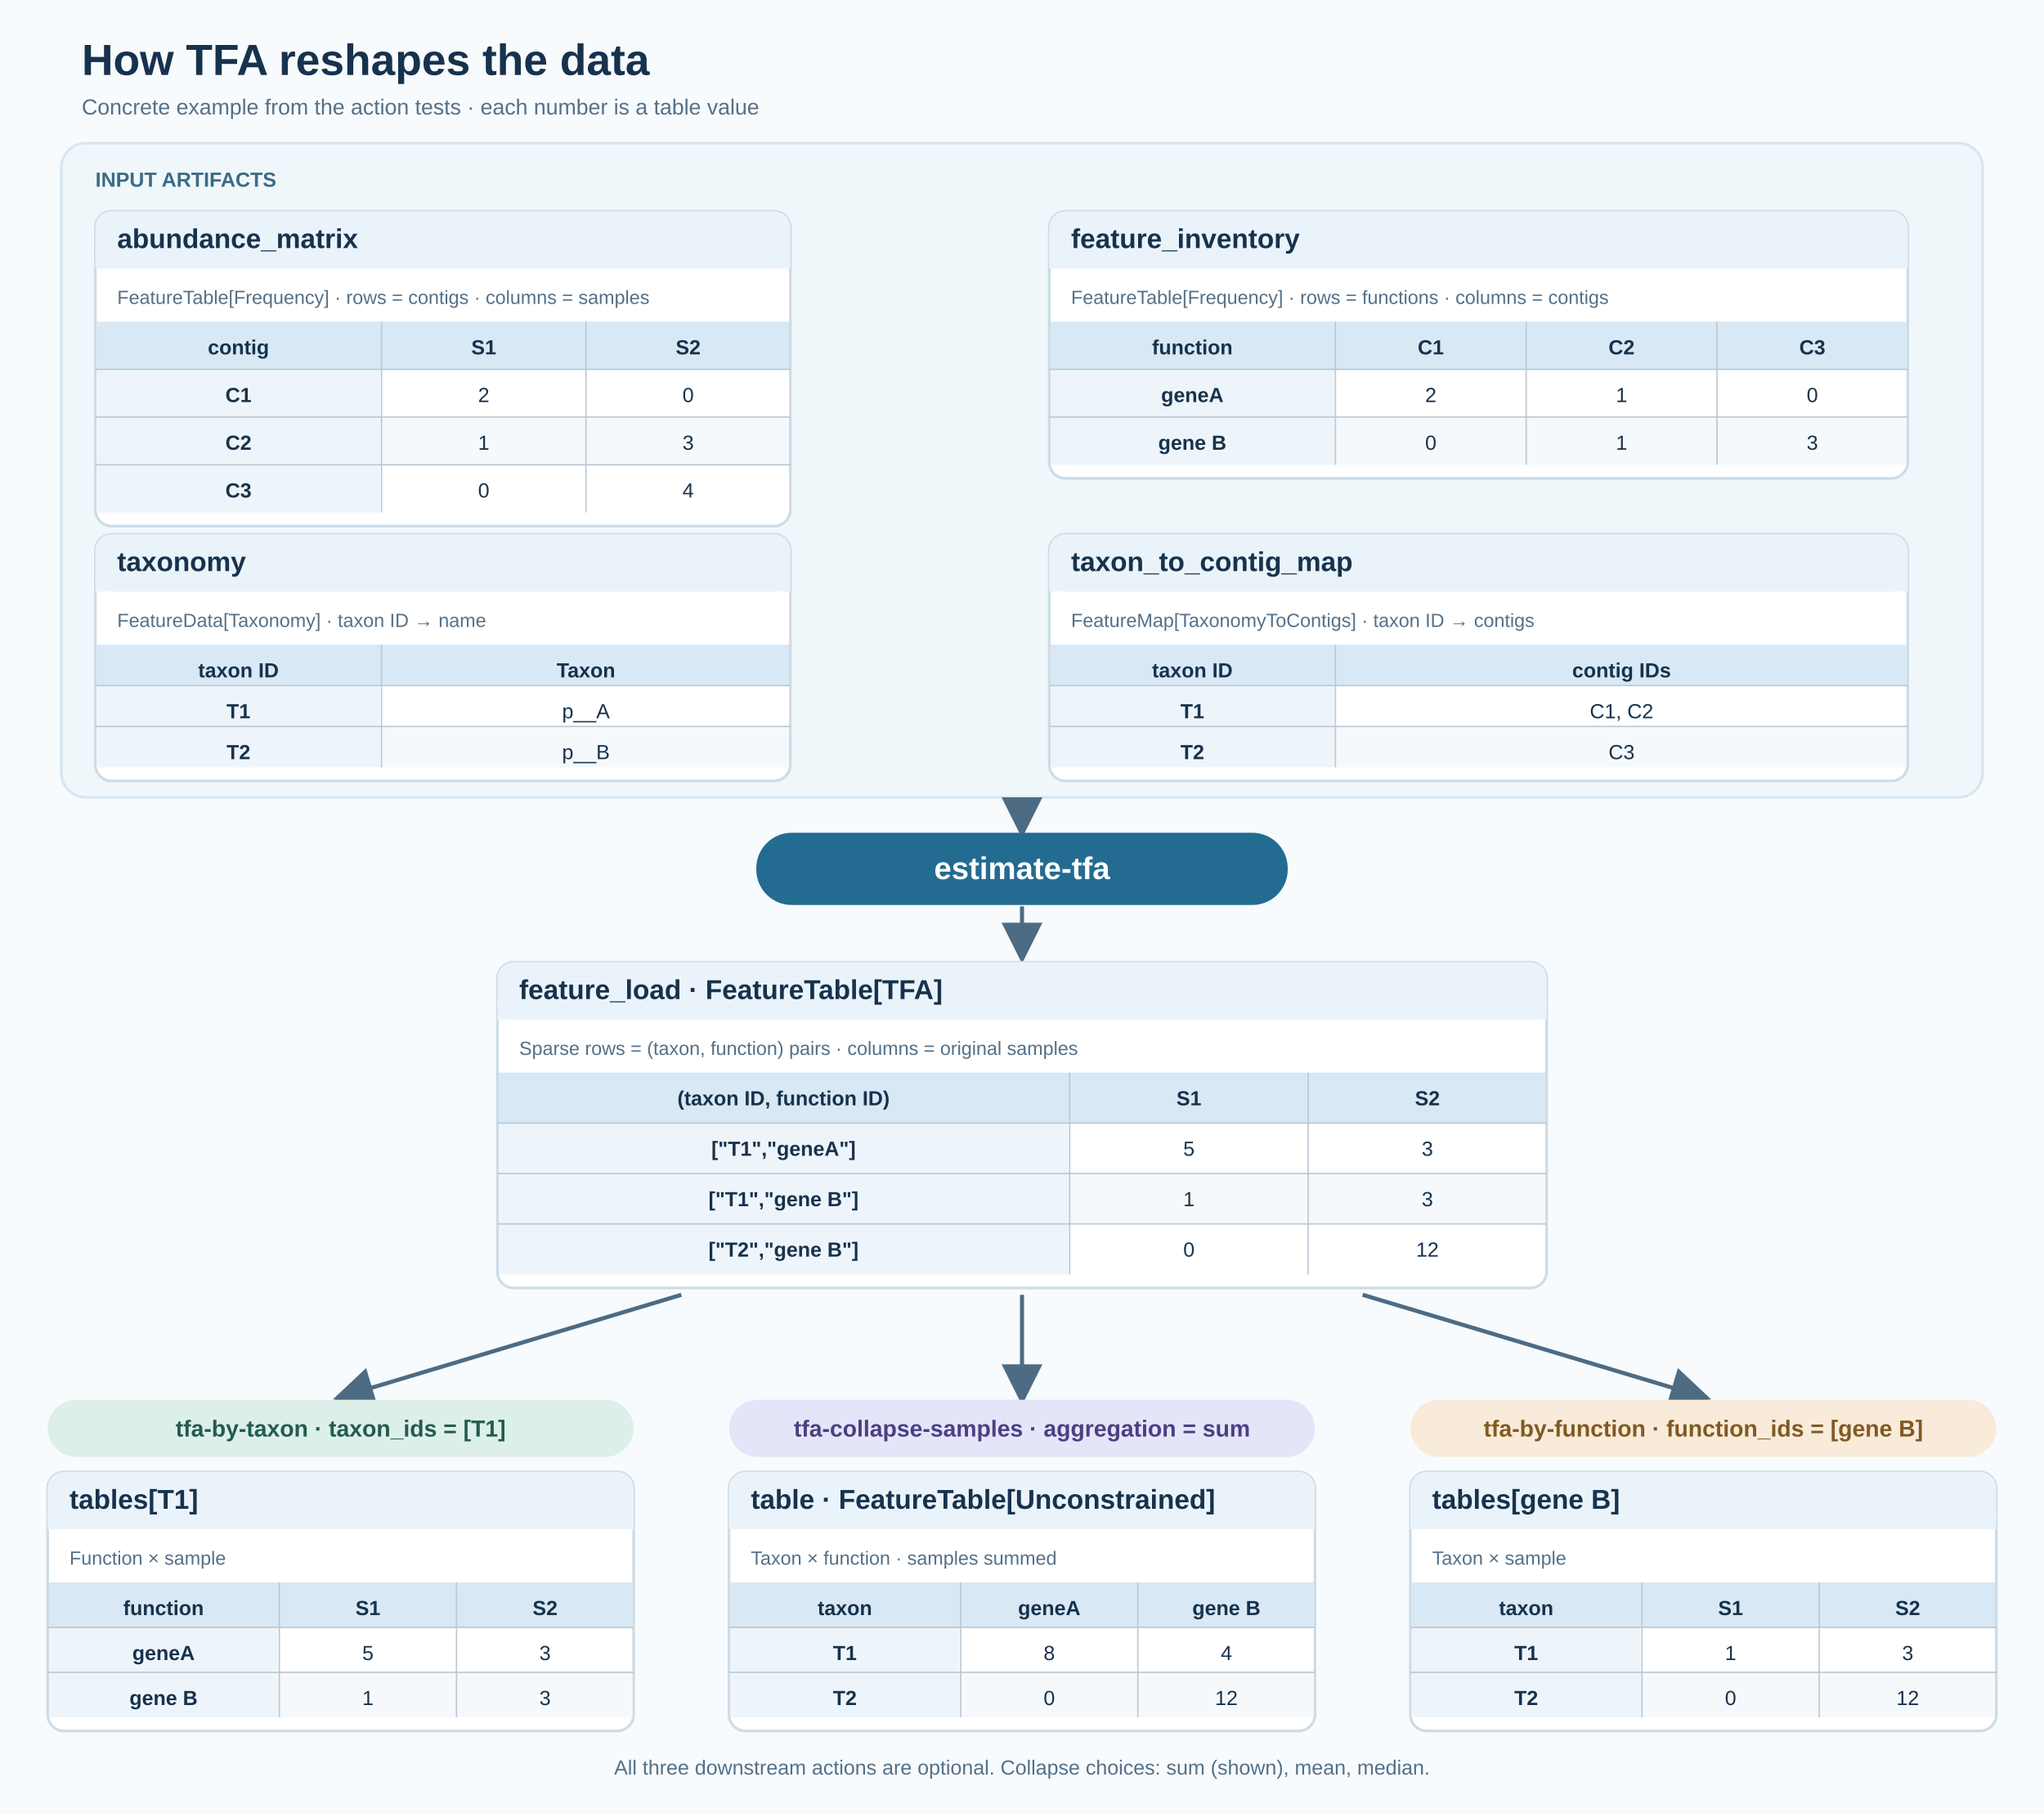
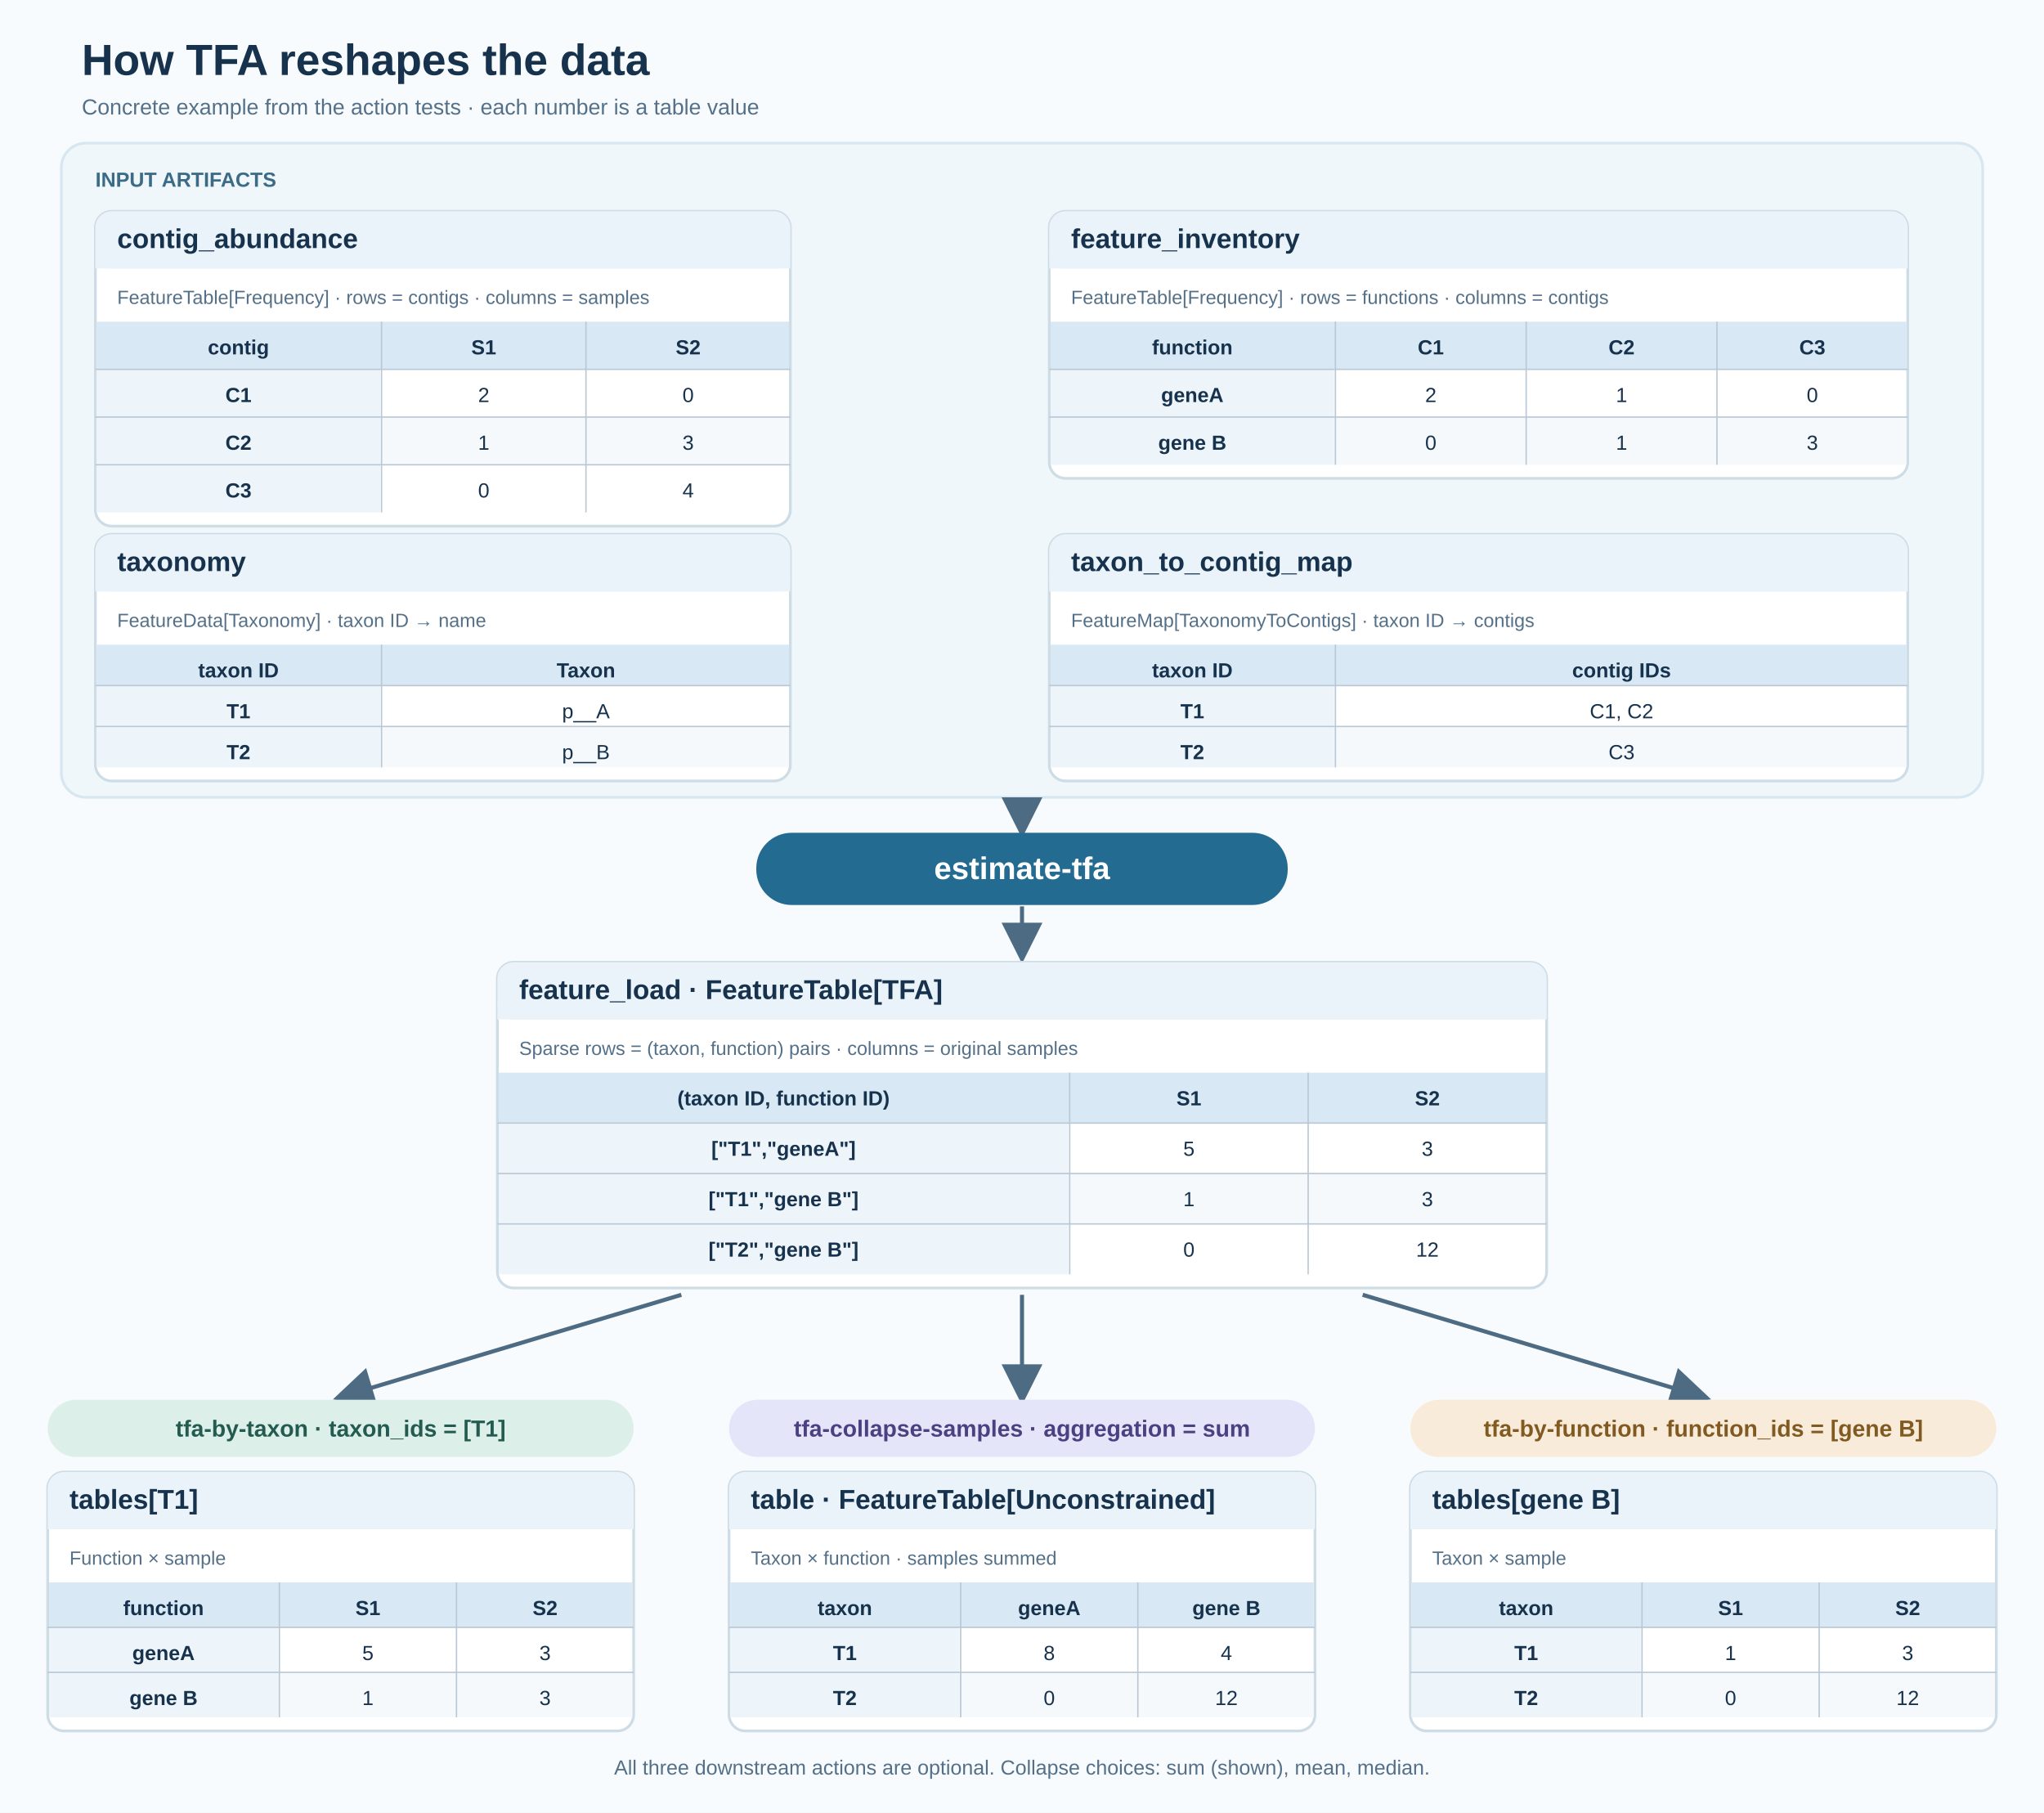
<svg xmlns="http://www.w3.org/2000/svg" width="1500" height="1330" viewBox="0 0 1500 1330" role="img" aria-labelledby="title desc">
  <defs>
    <marker id="arrow" markerWidth="10" markerHeight="10" refX="8" refY="5" orient="auto">
      <path d="M0 0 L10 5 L0 10 Z" fill="#4d6b83" />
    </marker>
  </defs>
  <rect x="0" y="0" width="1500" height="1330" rx="0" fill="#f8fbfd" stroke="none" stroke-width="1" />
  <text x="60" y="55" font-size="32" font-weight="700" fill="#17324d" text-anchor="start" font-family="Arial, Helvetica, sans-serif">How TFA reshapes the data</text>
  <text x="60" y="84" font-size="16" font-weight="400" fill="#547088" text-anchor="start" font-family="Arial, Helvetica, sans-serif">Concrete example from the action tests · each number is a table value</text>
  <rect x="45" y="105" width="1410" height="480" rx="18" fill="#f0f7fb" stroke="#d6e7f1" stroke-width="2" />
  <text x="70" y="137" font-size="15" font-weight="700" fill="#3b6b86" text-anchor="start" font-family="Arial, Helvetica, sans-serif">INPUT ARTIFACTS</text>
  <rect x="70" y="155" width="510" height="231" rx="12" fill="#ffffff" stroke="#cedce6" stroke-width="2" />
  <rect x="70" y="155" width="510" height="42" rx="12" fill="#eaf3fa" stroke="none" stroke-width="1" />
  <rect x="70" y="185" width="510" height="12" rx="0" fill="#eaf3fa" stroke="none" stroke-width="1" />
-   <text x="86" y="182" font-size="20" font-weight="700" fill="#17324d" text-anchor="start" font-family="Arial, Helvetica, sans-serif">abundance_matrix</text>
+   <text x="86" y="182" font-size="20" font-weight="700" fill="#17324d" text-anchor="start" font-family="Arial, Helvetica, sans-serif">contig_abundance</text>
  <text x="86" y="223" font-size="14" font-weight="400" fill="#547088" text-anchor="start" font-family="Arial, Helvetica, sans-serif">FeatureTable[Frequency] · rows = contigs · columns = samples</text>
  <rect x="71" y="236" width="508" height="35" rx="0" fill="#d8e9f5" stroke="none" stroke-width="1" />
  <text x="175.0" y="260" font-size="15" font-weight="700" fill="#17324d" text-anchor="middle" font-family="Arial, Helvetica, sans-serif">contig</text>
  <text x="355.0" y="260" font-size="15" font-weight="700" fill="#17324d" text-anchor="middle" font-family="Arial, Helvetica, sans-serif">S1</text>
  <text x="505.0" y="260" font-size="15" font-weight="700" fill="#17324d" text-anchor="middle" font-family="Arial, Helvetica, sans-serif">S2</text>
  <rect x="71" y="271" width="208" height="35" rx="0" fill="#eef5fa" stroke="none" stroke-width="1" />
  <text x="175.0" y="295" font-size="15" font-weight="600" fill="#17324d" text-anchor="middle" font-family="Arial, Helvetica, sans-serif">C1</text>
  <text x="355.0" y="295" font-size="15" font-weight="400" fill="#17324d" text-anchor="middle" font-family="Arial, Helvetica, sans-serif">2</text>
  <text x="505.0" y="295" font-size="15" font-weight="400" fill="#17324d" text-anchor="middle" font-family="Arial, Helvetica, sans-serif">0</text>
  <rect x="71" y="306" width="508" height="35" rx="0" fill="#f5f9fc" stroke="none" stroke-width="1" />
  <rect x="71" y="306" width="208" height="35" rx="0" fill="#eef5fa" stroke="none" stroke-width="1" />
  <text x="175.0" y="330" font-size="15" font-weight="600" fill="#17324d" text-anchor="middle" font-family="Arial, Helvetica, sans-serif">C2</text>
  <text x="355.0" y="330" font-size="15" font-weight="400" fill="#17324d" text-anchor="middle" font-family="Arial, Helvetica, sans-serif">1</text>
  <text x="505.0" y="330" font-size="15" font-weight="400" fill="#17324d" text-anchor="middle" font-family="Arial, Helvetica, sans-serif">3</text>
  <rect x="71" y="341" width="208" height="35" rx="0" fill="#eef5fa" stroke="none" stroke-width="1" />
  <text x="175.0" y="365" font-size="15" font-weight="600" fill="#17324d" text-anchor="middle" font-family="Arial, Helvetica, sans-serif">C3</text>
  <text x="355.0" y="365" font-size="15" font-weight="400" fill="#17324d" text-anchor="middle" font-family="Arial, Helvetica, sans-serif">0</text>
  <text x="505.0" y="365" font-size="15" font-weight="400" fill="#17324d" text-anchor="middle" font-family="Arial, Helvetica, sans-serif">4</text>
  <line x1="280" y1="236" x2="280" y2="376" stroke="#b9c8d4" stroke-width="1" />
  <line x1="430" y1="236" x2="430" y2="376" stroke="#b9c8d4" stroke-width="1" />
  <line x1="70" y1="271" x2="580" y2="271" stroke="#b9c8d4" stroke-width="1" />
  <line x1="70" y1="306" x2="580" y2="306" stroke="#b9c8d4" stroke-width="1" />
  <line x1="70" y1="341" x2="580" y2="341" stroke="#b9c8d4" stroke-width="1" />
  <rect x="770" y="155" width="630" height="196" rx="12" fill="#ffffff" stroke="#cedce6" stroke-width="2" />
  <rect x="770" y="155" width="630" height="42" rx="12" fill="#eaf3fa" stroke="none" stroke-width="1" />
  <rect x="770" y="185" width="630" height="12" rx="0" fill="#eaf3fa" stroke="none" stroke-width="1" />
  <text x="786" y="182" font-size="20" font-weight="700" fill="#17324d" text-anchor="start" font-family="Arial, Helvetica, sans-serif">feature_inventory</text>
  <text x="786" y="223" font-size="14" font-weight="400" fill="#547088" text-anchor="start" font-family="Arial, Helvetica, sans-serif">FeatureTable[Frequency] · rows = functions · columns = contigs</text>
  <rect x="771" y="236" width="628" height="35" rx="0" fill="#d8e9f5" stroke="none" stroke-width="1" />
  <text x="875.0" y="260" font-size="15" font-weight="700" fill="#17324d" text-anchor="middle" font-family="Arial, Helvetica, sans-serif">function</text>
  <text x="1050.0" y="260" font-size="15" font-weight="700" fill="#17324d" text-anchor="middle" font-family="Arial, Helvetica, sans-serif">C1</text>
  <text x="1190.0" y="260" font-size="15" font-weight="700" fill="#17324d" text-anchor="middle" font-family="Arial, Helvetica, sans-serif">C2</text>
  <text x="1330.0" y="260" font-size="15" font-weight="700" fill="#17324d" text-anchor="middle" font-family="Arial, Helvetica, sans-serif">C3</text>
  <rect x="771" y="271" width="208" height="35" rx="0" fill="#eef5fa" stroke="none" stroke-width="1" />
  <text x="875.0" y="295" font-size="15" font-weight="600" fill="#17324d" text-anchor="middle" font-family="Arial, Helvetica, sans-serif">geneA</text>
  <text x="1050.0" y="295" font-size="15" font-weight="400" fill="#17324d" text-anchor="middle" font-family="Arial, Helvetica, sans-serif">2</text>
  <text x="1190.0" y="295" font-size="15" font-weight="400" fill="#17324d" text-anchor="middle" font-family="Arial, Helvetica, sans-serif">1</text>
  <text x="1330.0" y="295" font-size="15" font-weight="400" fill="#17324d" text-anchor="middle" font-family="Arial, Helvetica, sans-serif">0</text>
  <rect x="771" y="306" width="628" height="35" rx="0" fill="#f5f9fc" stroke="none" stroke-width="1" />
  <rect x="771" y="306" width="208" height="35" rx="0" fill="#eef5fa" stroke="none" stroke-width="1" />
  <text x="875.0" y="330" font-size="15" font-weight="600" fill="#17324d" text-anchor="middle" font-family="Arial, Helvetica, sans-serif">gene B</text>
  <text x="1050.0" y="330" font-size="15" font-weight="400" fill="#17324d" text-anchor="middle" font-family="Arial, Helvetica, sans-serif">0</text>
  <text x="1190.0" y="330" font-size="15" font-weight="400" fill="#17324d" text-anchor="middle" font-family="Arial, Helvetica, sans-serif">1</text>
  <text x="1330.0" y="330" font-size="15" font-weight="400" fill="#17324d" text-anchor="middle" font-family="Arial, Helvetica, sans-serif">3</text>
  <line x1="980" y1="236" x2="980" y2="341" stroke="#b9c8d4" stroke-width="1" />
  <line x1="1120" y1="236" x2="1120" y2="341" stroke="#b9c8d4" stroke-width="1" />
  <line x1="1260" y1="236" x2="1260" y2="341" stroke="#b9c8d4" stroke-width="1" />
  <line x1="770" y1="271" x2="1400" y2="271" stroke="#b9c8d4" stroke-width="1" />
  <line x1="770" y1="306" x2="1400" y2="306" stroke="#b9c8d4" stroke-width="1" />
  <rect x="70" y="392" width="510" height="181" rx="12" fill="#ffffff" stroke="#cedce6" stroke-width="2" />
  <rect x="70" y="392" width="510" height="42" rx="12" fill="#eaf3fa" stroke="none" stroke-width="1" />
  <rect x="70" y="422" width="510" height="12" rx="0" fill="#eaf3fa" stroke="none" stroke-width="1" />
  <text x="86" y="419" font-size="20" font-weight="700" fill="#17324d" text-anchor="start" font-family="Arial, Helvetica, sans-serif">taxonomy</text>
  <text x="86" y="460" font-size="14" font-weight="400" fill="#547088" text-anchor="start" font-family="Arial, Helvetica, sans-serif">FeatureData[Taxonomy] · taxon ID → name</text>
  <rect x="71" y="473" width="508" height="30" rx="0" fill="#d8e9f5" stroke="none" stroke-width="1" />
  <text x="175.0" y="497" font-size="15" font-weight="700" fill="#17324d" text-anchor="middle" font-family="Arial, Helvetica, sans-serif">taxon ID</text>
  <text x="430.0" y="497" font-size="15" font-weight="700" fill="#17324d" text-anchor="middle" font-family="Arial, Helvetica, sans-serif">Taxon</text>
  <rect x="71" y="503" width="208" height="30" rx="0" fill="#eef5fa" stroke="none" stroke-width="1" />
  <text x="175.0" y="527" font-size="15" font-weight="600" fill="#17324d" text-anchor="middle" font-family="Arial, Helvetica, sans-serif">T1</text>
  <text x="430.0" y="527" font-size="15" font-weight="400" fill="#17324d" text-anchor="middle" font-family="Arial, Helvetica, sans-serif">p__A</text>
  <rect x="71" y="533" width="508" height="30" rx="0" fill="#f5f9fc" stroke="none" stroke-width="1" />
  <rect x="71" y="533" width="208" height="30" rx="0" fill="#eef5fa" stroke="none" stroke-width="1" />
  <text x="175.0" y="557" font-size="15" font-weight="600" fill="#17324d" text-anchor="middle" font-family="Arial, Helvetica, sans-serif">T2</text>
  <text x="430.0" y="557" font-size="15" font-weight="400" fill="#17324d" text-anchor="middle" font-family="Arial, Helvetica, sans-serif">p__B</text>
  <line x1="280" y1="473" x2="280" y2="563" stroke="#b9c8d4" stroke-width="1" />
  <line x1="70" y1="503" x2="580" y2="503" stroke="#b9c8d4" stroke-width="1" />
  <line x1="70" y1="533" x2="580" y2="533" stroke="#b9c8d4" stroke-width="1" />
  <rect x="770" y="392" width="630" height="181" rx="12" fill="#ffffff" stroke="#cedce6" stroke-width="2" />
  <rect x="770" y="392" width="630" height="42" rx="12" fill="#eaf3fa" stroke="none" stroke-width="1" />
  <rect x="770" y="422" width="630" height="12" rx="0" fill="#eaf3fa" stroke="none" stroke-width="1" />
  <text x="786" y="419" font-size="20" font-weight="700" fill="#17324d" text-anchor="start" font-family="Arial, Helvetica, sans-serif">taxon_to_contig_map</text>
  <text x="786" y="460" font-size="14" font-weight="400" fill="#547088" text-anchor="start" font-family="Arial, Helvetica, sans-serif">FeatureMap[TaxonomyToContigs] · taxon ID → contigs</text>
  <rect x="771" y="473" width="628" height="30" rx="0" fill="#d8e9f5" stroke="none" stroke-width="1" />
  <text x="875.0" y="497" font-size="15" font-weight="700" fill="#17324d" text-anchor="middle" font-family="Arial, Helvetica, sans-serif">taxon ID</text>
  <text x="1190.0" y="497" font-size="15" font-weight="700" fill="#17324d" text-anchor="middle" font-family="Arial, Helvetica, sans-serif">contig IDs</text>
  <rect x="771" y="503" width="208" height="30" rx="0" fill="#eef5fa" stroke="none" stroke-width="1" />
  <text x="875.0" y="527" font-size="15" font-weight="600" fill="#17324d" text-anchor="middle" font-family="Arial, Helvetica, sans-serif">T1</text>
  <text x="1190.0" y="527" font-size="15" font-weight="400" fill="#17324d" text-anchor="middle" font-family="Arial, Helvetica, sans-serif">C1, C2</text>
  <rect x="771" y="533" width="628" height="30" rx="0" fill="#f5f9fc" stroke="none" stroke-width="1" />
  <rect x="771" y="533" width="208" height="30" rx="0" fill="#eef5fa" stroke="none" stroke-width="1" />
  <text x="875.0" y="557" font-size="15" font-weight="600" fill="#17324d" text-anchor="middle" font-family="Arial, Helvetica, sans-serif">T2</text>
  <text x="1190.0" y="557" font-size="15" font-weight="400" fill="#17324d" text-anchor="middle" font-family="Arial, Helvetica, sans-serif">C3</text>
  <line x1="980" y1="473" x2="980" y2="563" stroke="#b9c8d4" stroke-width="1" />
  <line x1="770" y1="503" x2="1400" y2="503" stroke="#b9c8d4" stroke-width="1" />
  <line x1="770" y1="533" x2="1400" y2="533" stroke="#b9c8d4" stroke-width="1" />
  <path d="M750 587 L750 609" stroke="#4d6b83" stroke-width="3" fill="none" marker-end="url(#arrow)" />
  <rect x="555" y="611" width="390" height="53" rx="26" fill="#246b91" stroke="none" stroke-width="1" />
  <text x="750" y="645" font-size="23" font-weight="700" fill="#ffffff" text-anchor="middle" font-family="Arial, Helvetica, sans-serif">estimate-tfa</text>
  <path d="M750 665 L750 701" stroke="#4d6b83" stroke-width="3" fill="none" marker-end="url(#arrow)" />
  <rect x="365" y="706" width="770" height="239" rx="12" fill="#ffffff" stroke="#cedce6" stroke-width="2" />
  <rect x="365" y="706" width="770" height="42" rx="12" fill="#eaf3fa" stroke="none" stroke-width="1" />
  <rect x="365" y="736" width="770" height="12" rx="0" fill="#eaf3fa" stroke="none" stroke-width="1" />
  <text x="381" y="733" font-size="20" font-weight="700" fill="#17324d" text-anchor="start" font-family="Arial, Helvetica, sans-serif">feature_load · FeatureTable[TFA]</text>
  <text x="381" y="774" font-size="14" font-weight="400" fill="#547088" text-anchor="start" font-family="Arial, Helvetica, sans-serif">Sparse rows = (taxon, function) pairs · columns = original samples</text>
  <rect x="366" y="787" width="768" height="37" rx="0" fill="#d8e9f5" stroke="none" stroke-width="1" />
  <text x="575.0" y="811" font-size="15" font-weight="700" fill="#17324d" text-anchor="middle" font-family="Arial, Helvetica, sans-serif">(taxon ID, function ID)</text>
  <text x="872.5" y="811" font-size="15" font-weight="700" fill="#17324d" text-anchor="middle" font-family="Arial, Helvetica, sans-serif">S1</text>
  <text x="1047.5" y="811" font-size="15" font-weight="700" fill="#17324d" text-anchor="middle" font-family="Arial, Helvetica, sans-serif">S2</text>
  <rect x="366" y="824" width="418" height="37" rx="0" fill="#eef5fa" stroke="none" stroke-width="1" />
  <text x="575.0" y="848" font-size="15" font-weight="600" fill="#17324d" text-anchor="middle" font-family="Arial, Helvetica, sans-serif">["T1","geneA"]</text>
  <text x="872.5" y="848" font-size="15" font-weight="400" fill="#17324d" text-anchor="middle" font-family="Arial, Helvetica, sans-serif">5</text>
  <text x="1047.5" y="848" font-size="15" font-weight="400" fill="#17324d" text-anchor="middle" font-family="Arial, Helvetica, sans-serif">3</text>
  <rect x="366" y="861" width="768" height="37" rx="0" fill="#f5f9fc" stroke="none" stroke-width="1" />
  <rect x="366" y="861" width="418" height="37" rx="0" fill="#eef5fa" stroke="none" stroke-width="1" />
  <text x="575.0" y="885" font-size="15" font-weight="600" fill="#17324d" text-anchor="middle" font-family="Arial, Helvetica, sans-serif">["T1","gene B"]</text>
  <text x="872.5" y="885" font-size="15" font-weight="400" fill="#17324d" text-anchor="middle" font-family="Arial, Helvetica, sans-serif">1</text>
  <text x="1047.5" y="885" font-size="15" font-weight="400" fill="#17324d" text-anchor="middle" font-family="Arial, Helvetica, sans-serif">3</text>
  <rect x="366" y="898" width="418" height="37" rx="0" fill="#eef5fa" stroke="none" stroke-width="1" />
  <text x="575.0" y="922" font-size="15" font-weight="600" fill="#17324d" text-anchor="middle" font-family="Arial, Helvetica, sans-serif">["T2","gene B"]</text>
  <text x="872.5" y="922" font-size="15" font-weight="400" fill="#17324d" text-anchor="middle" font-family="Arial, Helvetica, sans-serif">0</text>
  <text x="1047.5" y="922" font-size="15" font-weight="400" fill="#17324d" text-anchor="middle" font-family="Arial, Helvetica, sans-serif">12</text>
  <line x1="785" y1="787" x2="785" y2="935" stroke="#b9c8d4" stroke-width="1" />
  <line x1="960" y1="787" x2="960" y2="935" stroke="#b9c8d4" stroke-width="1" />
  <line x1="365" y1="824" x2="1135" y2="824" stroke="#b9c8d4" stroke-width="1" />
  <line x1="365" y1="861" x2="1135" y2="861" stroke="#b9c8d4" stroke-width="1" />
  <line x1="365" y1="898" x2="1135" y2="898" stroke="#b9c8d4" stroke-width="1" />
  <path d="M500 950 L250 1025" stroke="#4d6b83" stroke-width="3" fill="none" marker-end="url(#arrow)" />
  <path d="M750 950 L750 1025" stroke="#4d6b83" stroke-width="3" fill="none" marker-end="url(#arrow)" />
  <path d="M1000 950 L1250 1025" stroke="#4d6b83" stroke-width="3" fill="none" marker-end="url(#arrow)" />
  <rect x="35" y="1027" width="430" height="42" rx="21" fill="#ddefe9" stroke="none" stroke-width="1" />
  <text x="250" y="1054" font-size="17" font-weight="700" fill="#235b50" text-anchor="middle" font-family="Arial, Helvetica, sans-serif">tfa-by-taxon · taxon_ids = [T1]</text>
  <rect x="535" y="1027" width="430" height="42" rx="21" fill="#e5e5fa" stroke="none" stroke-width="1" />
  <text x="750" y="1054" font-size="17" font-weight="700" fill="#4b4082" text-anchor="middle" font-family="Arial, Helvetica, sans-serif">tfa-collapse-samples · aggregation = sum</text>
  <rect x="1035" y="1027" width="430" height="42" rx="21" fill="#f9ebd9" stroke="none" stroke-width="1" />
  <text x="1250" y="1054" font-size="17" font-weight="700" fill="#815a22" text-anchor="middle" font-family="Arial, Helvetica, sans-serif">tfa-by-function · function_ids = [gene B]</text>
  <rect x="35" y="1080" width="430" height="190" rx="12" fill="#ffffff" stroke="#cedce6" stroke-width="2" />
  <rect x="35" y="1080" width="430" height="42" rx="12" fill="#eaf3fa" stroke="none" stroke-width="1" />
  <rect x="35" y="1110" width="430" height="12" rx="0" fill="#eaf3fa" stroke="none" stroke-width="1" />
  <text x="51" y="1107" font-size="20" font-weight="700" fill="#17324d" text-anchor="start" font-family="Arial, Helvetica, sans-serif">tables[T1]</text>
  <text x="51" y="1148" font-size="14" font-weight="400" fill="#547088" text-anchor="start" font-family="Arial, Helvetica, sans-serif">Function × sample</text>
  <rect x="36" y="1161" width="428" height="33" rx="0" fill="#d8e9f5" stroke="none" stroke-width="1" />
  <text x="120.0" y="1185" font-size="15" font-weight="700" fill="#17324d" text-anchor="middle" font-family="Arial, Helvetica, sans-serif">function</text>
  <text x="270.0" y="1185" font-size="15" font-weight="700" fill="#17324d" text-anchor="middle" font-family="Arial, Helvetica, sans-serif">S1</text>
  <text x="400.0" y="1185" font-size="15" font-weight="700" fill="#17324d" text-anchor="middle" font-family="Arial, Helvetica, sans-serif">S2</text>
  <rect x="36" y="1194" width="168" height="33" rx="0" fill="#eef5fa" stroke="none" stroke-width="1" />
  <text x="120.0" y="1218" font-size="15" font-weight="600" fill="#17324d" text-anchor="middle" font-family="Arial, Helvetica, sans-serif">geneA</text>
  <text x="270.0" y="1218" font-size="15" font-weight="400" fill="#17324d" text-anchor="middle" font-family="Arial, Helvetica, sans-serif">5</text>
  <text x="400.0" y="1218" font-size="15" font-weight="400" fill="#17324d" text-anchor="middle" font-family="Arial, Helvetica, sans-serif">3</text>
  <rect x="36" y="1227" width="428" height="33" rx="0" fill="#f5f9fc" stroke="none" stroke-width="1" />
  <rect x="36" y="1227" width="168" height="33" rx="0" fill="#eef5fa" stroke="none" stroke-width="1" />
  <text x="120.0" y="1251" font-size="15" font-weight="600" fill="#17324d" text-anchor="middle" font-family="Arial, Helvetica, sans-serif">gene B</text>
  <text x="270.0" y="1251" font-size="15" font-weight="400" fill="#17324d" text-anchor="middle" font-family="Arial, Helvetica, sans-serif">1</text>
  <text x="400.0" y="1251" font-size="15" font-weight="400" fill="#17324d" text-anchor="middle" font-family="Arial, Helvetica, sans-serif">3</text>
  <line x1="205" y1="1161" x2="205" y2="1260" stroke="#b9c8d4" stroke-width="1" />
  <line x1="335" y1="1161" x2="335" y2="1260" stroke="#b9c8d4" stroke-width="1" />
  <line x1="35" y1="1194" x2="465" y2="1194" stroke="#b9c8d4" stroke-width="1" />
  <line x1="35" y1="1227" x2="465" y2="1227" stroke="#b9c8d4" stroke-width="1" />
  <rect x="535" y="1080" width="430" height="190" rx="12" fill="#ffffff" stroke="#cedce6" stroke-width="2" />
  <rect x="535" y="1080" width="430" height="42" rx="12" fill="#eaf3fa" stroke="none" stroke-width="1" />
  <rect x="535" y="1110" width="430" height="12" rx="0" fill="#eaf3fa" stroke="none" stroke-width="1" />
  <text x="551" y="1107" font-size="20" font-weight="700" fill="#17324d" text-anchor="start" font-family="Arial, Helvetica, sans-serif">table · FeatureTable[Unconstrained]</text>
  <text x="551" y="1148" font-size="14" font-weight="400" fill="#547088" text-anchor="start" font-family="Arial, Helvetica, sans-serif">Taxon × function · samples summed</text>
  <rect x="536" y="1161" width="428" height="33" rx="0" fill="#d8e9f5" stroke="none" stroke-width="1" />
  <text x="620.0" y="1185" font-size="15" font-weight="700" fill="#17324d" text-anchor="middle" font-family="Arial, Helvetica, sans-serif">taxon</text>
  <text x="770.0" y="1185" font-size="15" font-weight="700" fill="#17324d" text-anchor="middle" font-family="Arial, Helvetica, sans-serif">geneA</text>
  <text x="900.0" y="1185" font-size="15" font-weight="700" fill="#17324d" text-anchor="middle" font-family="Arial, Helvetica, sans-serif">gene B</text>
  <rect x="536" y="1194" width="168" height="33" rx="0" fill="#eef5fa" stroke="none" stroke-width="1" />
  <text x="620.0" y="1218" font-size="15" font-weight="600" fill="#17324d" text-anchor="middle" font-family="Arial, Helvetica, sans-serif">T1</text>
  <text x="770.0" y="1218" font-size="15" font-weight="400" fill="#17324d" text-anchor="middle" font-family="Arial, Helvetica, sans-serif">8</text>
  <text x="900.0" y="1218" font-size="15" font-weight="400" fill="#17324d" text-anchor="middle" font-family="Arial, Helvetica, sans-serif">4</text>
  <rect x="536" y="1227" width="428" height="33" rx="0" fill="#f5f9fc" stroke="none" stroke-width="1" />
  <rect x="536" y="1227" width="168" height="33" rx="0" fill="#eef5fa" stroke="none" stroke-width="1" />
  <text x="620.0" y="1251" font-size="15" font-weight="600" fill="#17324d" text-anchor="middle" font-family="Arial, Helvetica, sans-serif">T2</text>
  <text x="770.0" y="1251" font-size="15" font-weight="400" fill="#17324d" text-anchor="middle" font-family="Arial, Helvetica, sans-serif">0</text>
  <text x="900.0" y="1251" font-size="15" font-weight="400" fill="#17324d" text-anchor="middle" font-family="Arial, Helvetica, sans-serif">12</text>
  <line x1="705" y1="1161" x2="705" y2="1260" stroke="#b9c8d4" stroke-width="1" />
  <line x1="835" y1="1161" x2="835" y2="1260" stroke="#b9c8d4" stroke-width="1" />
  <line x1="535" y1="1194" x2="965" y2="1194" stroke="#b9c8d4" stroke-width="1" />
  <line x1="535" y1="1227" x2="965" y2="1227" stroke="#b9c8d4" stroke-width="1" />
  <rect x="1035" y="1080" width="430" height="190" rx="12" fill="#ffffff" stroke="#cedce6" stroke-width="2" />
  <rect x="1035" y="1080" width="430" height="42" rx="12" fill="#eaf3fa" stroke="none" stroke-width="1" />
  <rect x="1035" y="1110" width="430" height="12" rx="0" fill="#eaf3fa" stroke="none" stroke-width="1" />
  <text x="1051" y="1107" font-size="20" font-weight="700" fill="#17324d" text-anchor="start" font-family="Arial, Helvetica, sans-serif">tables[gene B]</text>
  <text x="1051" y="1148" font-size="14" font-weight="400" fill="#547088" text-anchor="start" font-family="Arial, Helvetica, sans-serif">Taxon × sample</text>
  <rect x="1036" y="1161" width="428" height="33" rx="0" fill="#d8e9f5" stroke="none" stroke-width="1" />
  <text x="1120.0" y="1185" font-size="15" font-weight="700" fill="#17324d" text-anchor="middle" font-family="Arial, Helvetica, sans-serif">taxon</text>
  <text x="1270.0" y="1185" font-size="15" font-weight="700" fill="#17324d" text-anchor="middle" font-family="Arial, Helvetica, sans-serif">S1</text>
  <text x="1400.0" y="1185" font-size="15" font-weight="700" fill="#17324d" text-anchor="middle" font-family="Arial, Helvetica, sans-serif">S2</text>
  <rect x="1036" y="1194" width="168" height="33" rx="0" fill="#eef5fa" stroke="none" stroke-width="1" />
  <text x="1120.0" y="1218" font-size="15" font-weight="600" fill="#17324d" text-anchor="middle" font-family="Arial, Helvetica, sans-serif">T1</text>
  <text x="1270.0" y="1218" font-size="15" font-weight="400" fill="#17324d" text-anchor="middle" font-family="Arial, Helvetica, sans-serif">1</text>
  <text x="1400.0" y="1218" font-size="15" font-weight="400" fill="#17324d" text-anchor="middle" font-family="Arial, Helvetica, sans-serif">3</text>
  <rect x="1036" y="1227" width="428" height="33" rx="0" fill="#f5f9fc" stroke="none" stroke-width="1" />
  <rect x="1036" y="1227" width="168" height="33" rx="0" fill="#eef5fa" stroke="none" stroke-width="1" />
  <text x="1120.0" y="1251" font-size="15" font-weight="600" fill="#17324d" text-anchor="middle" font-family="Arial, Helvetica, sans-serif">T2</text>
  <text x="1270.0" y="1251" font-size="15" font-weight="400" fill="#17324d" text-anchor="middle" font-family="Arial, Helvetica, sans-serif">0</text>
  <text x="1400.0" y="1251" font-size="15" font-weight="400" fill="#17324d" text-anchor="middle" font-family="Arial, Helvetica, sans-serif">12</text>
  <line x1="1205" y1="1161" x2="1205" y2="1260" stroke="#b9c8d4" stroke-width="1" />
  <line x1="1335" y1="1161" x2="1335" y2="1260" stroke="#b9c8d4" stroke-width="1" />
  <line x1="1035" y1="1194" x2="1465" y2="1194" stroke="#b9c8d4" stroke-width="1" />
  <line x1="1035" y1="1227" x2="1465" y2="1227" stroke="#b9c8d4" stroke-width="1" />
  <text x="750" y="1302" font-size="15" font-weight="400" fill="#547088" text-anchor="middle" font-family="Arial, Helvetica, sans-serif">All three downstream actions are optional. Collapse choices: sum (shown), mean, median.</text>
</svg>
